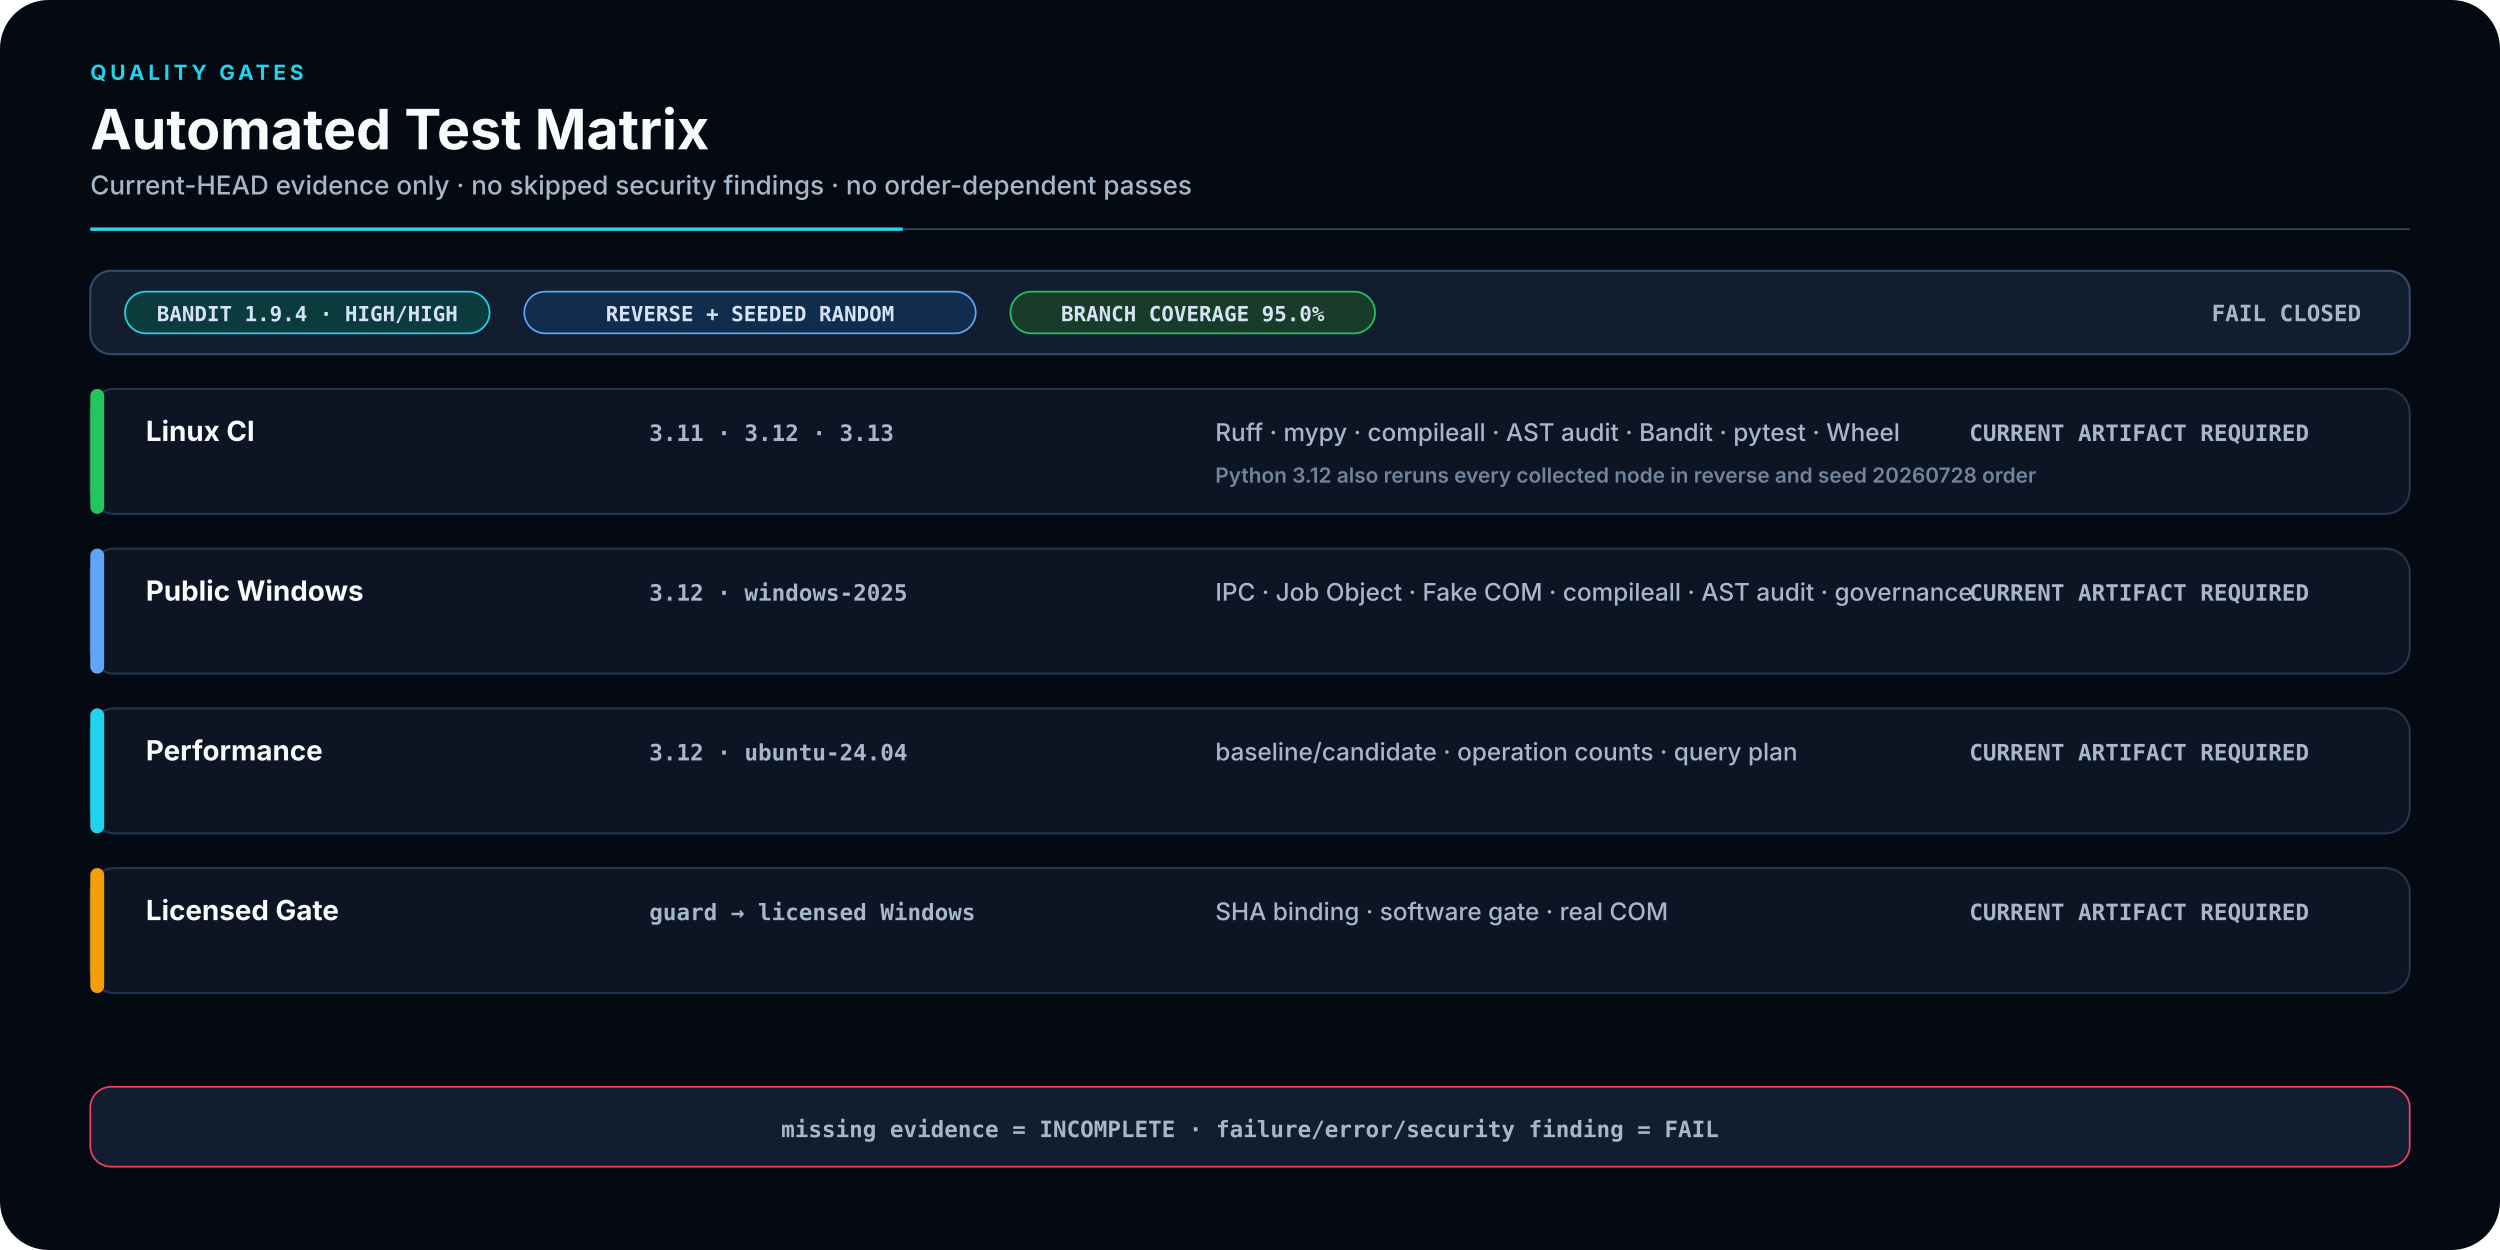
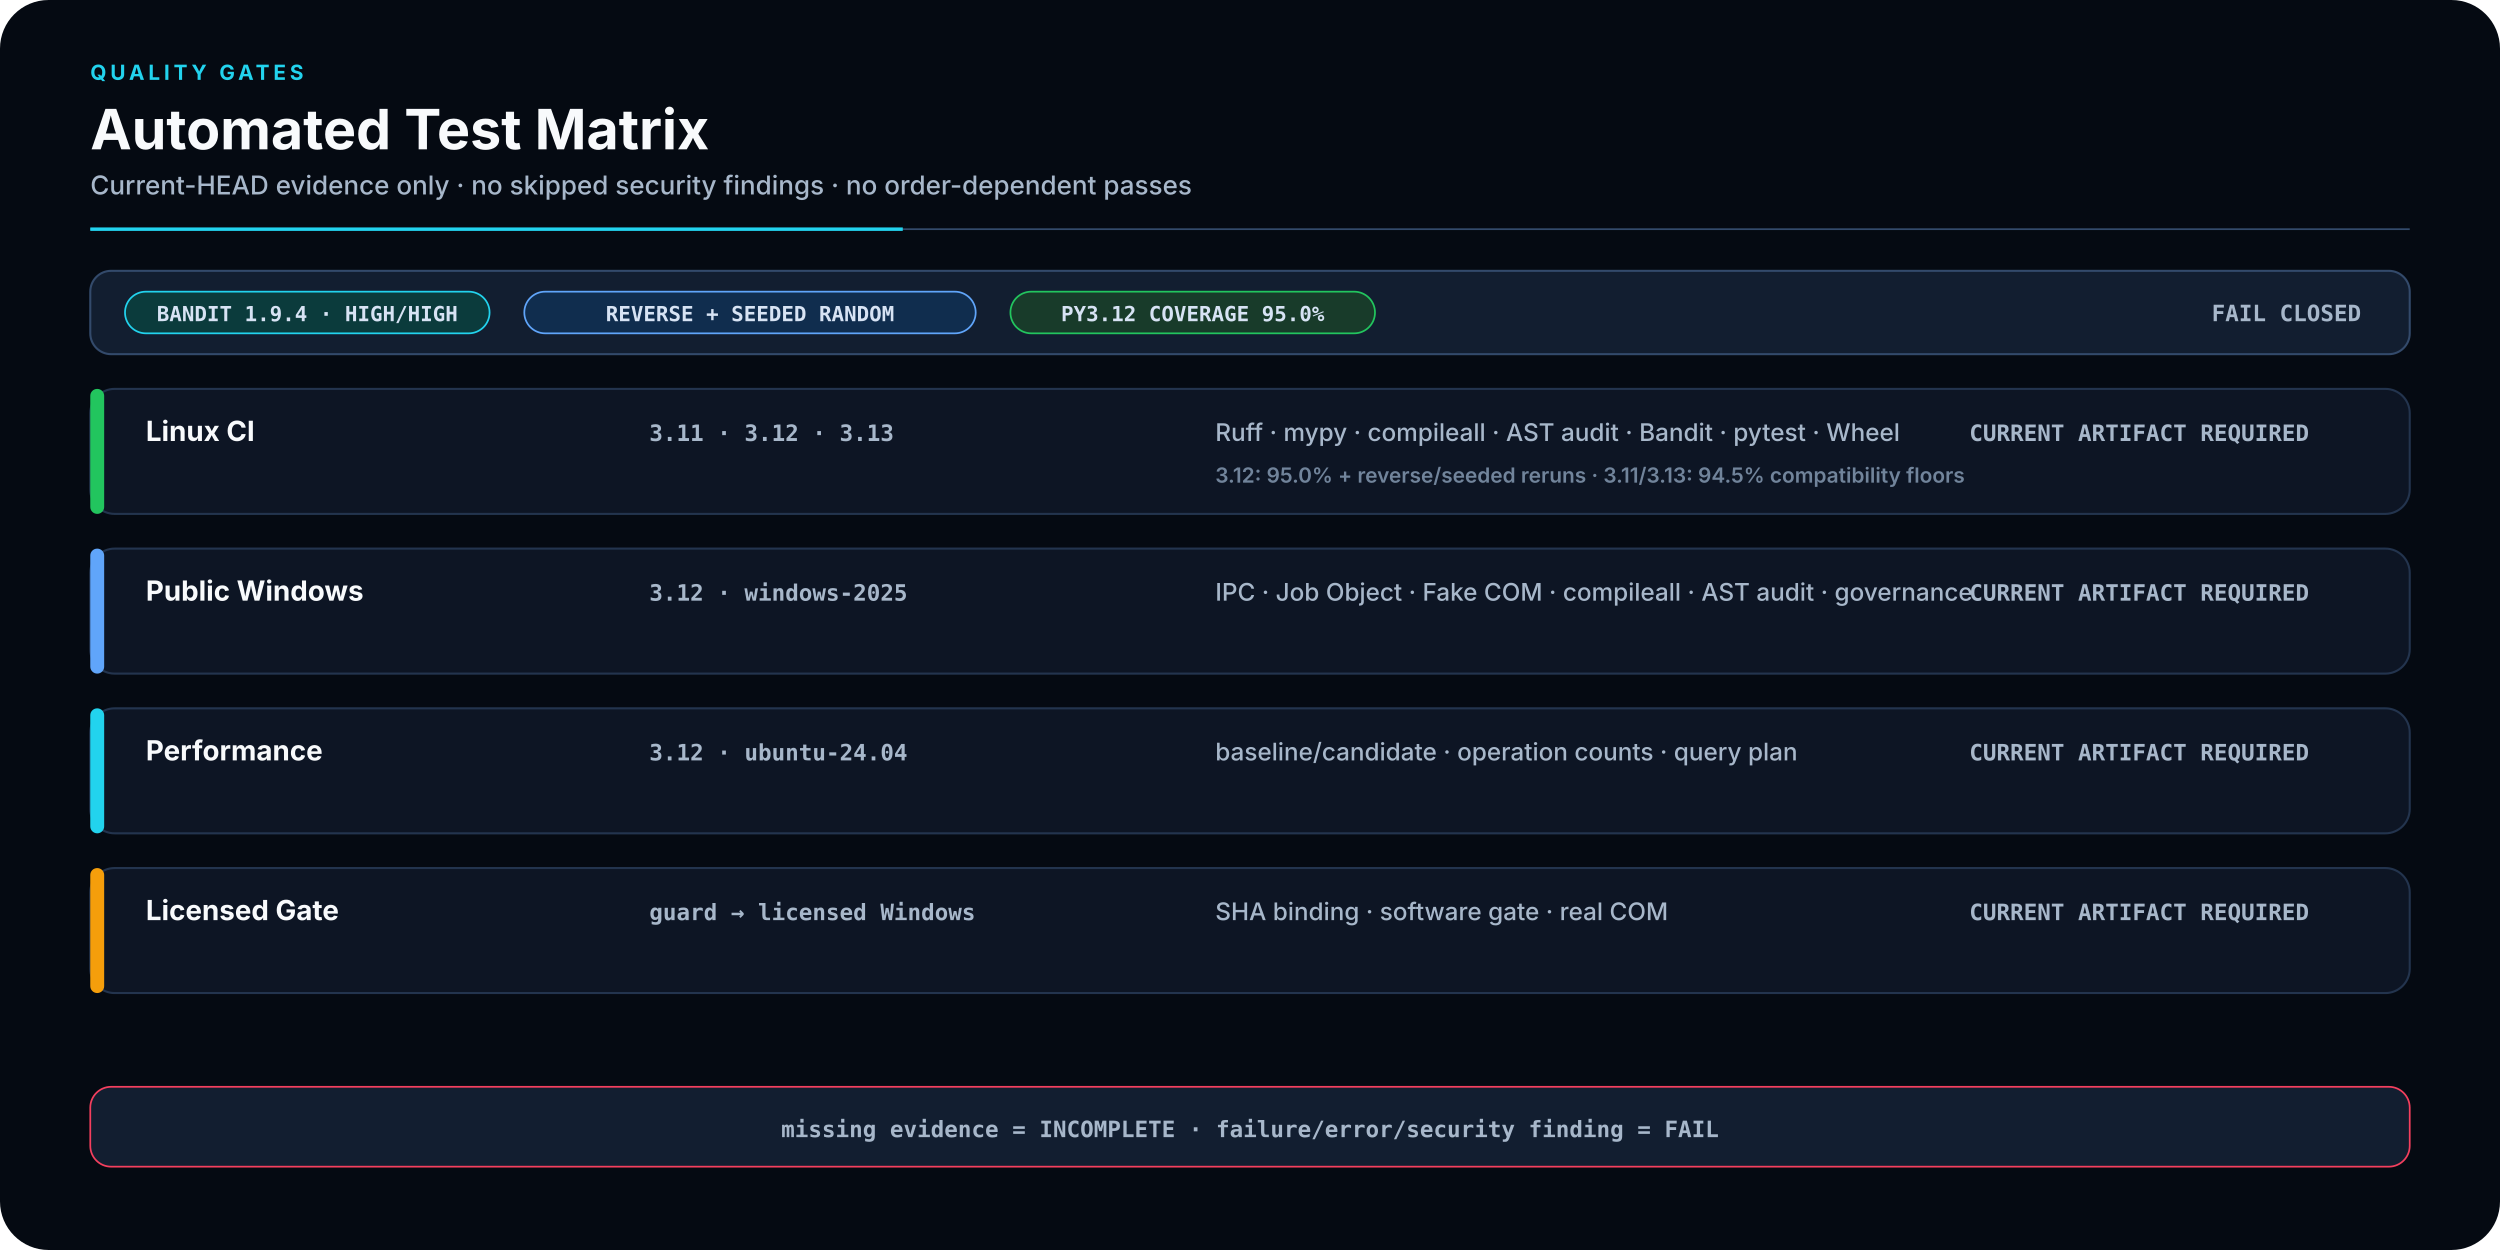
<svg xmlns="http://www.w3.org/2000/svg" viewBox="0 0 1440 720" role="img" aria-labelledby="title desc" data-design-system="ui-ux-pro-max" data-visual-version="4">
  <style>.t{font-family:Inter,"Segoe UI",Arial,sans-serif;fill:#F8FAFC}.m{font-family:"JetBrains Mono",Consolas,monospace;fill:#A7B7CA}.e{font-family:Inter,"Segoe UI",Arial,sans-serif;font-size:12px;font-weight:700;letter-spacing:2.2px;fill:#22D3EE}.h{font-family:Inter,"Segoe UI",Arial,sans-serif;font-size:32px;font-weight:700;fill:#F8FAFC}.s{font-family:Inter,"Segoe UI",Arial,sans-serif;font-size:15px;font-weight:500;fill:#A7B7CA}.l{font-family:Inter,"Segoe UI",Arial,sans-serif;font-size:16px;font-weight:700;fill:#F8FAFC}.b{font-family:Inter,"Segoe UI",Arial,sans-serif;font-size:14px;font-weight:500;fill:#A7B7CA}.x{font-family:Inter,"Segoe UI",Arial,sans-serif;font-size:12px;font-weight:600;fill:#71849B}.c{font-family:"JetBrains Mono",Consolas,monospace;font-size:13px;font-weight:600;fill:#A7B7CA}.v{font-family:"JetBrains Mono",Consolas,monospace;font-size:21px;font-weight:700;fill:#F8FAFC}.p{fill:#0D1524;stroke:#23344E;stroke-width:1.2}.q{fill:#121E30;stroke:#334A6B;stroke-width:1.2}.k{font-family:"JetBrains Mono",Consolas,monospace;font-size:12px;font-weight:700;fill:#D7E3F4}</style>
  <rect width="1440" height="720" rx="28" fill="#050A12" />
  <path d="M52 132H1388" stroke="#334A6B" />
  <path d="M52 132H520" stroke="#22D3EE" stroke-width="2" />
  <text x="52" y="46" class="e">QUALITY GATES</text>
  <text x="52" y="86" class="h">Automated Test Matrix</text>
  <text x="52" y="112" class="s">Current-HEAD evidence only · no skipped security findings · no order-dependent passes</text>
  <rect x="52" y="156" width="1336" height="48" rx="12" class="q" />
  <rect x="72" y="168" width="210" height="24" rx="12" fill="#0B3B3C" stroke="#22D3EE" />
  <text x="177" y="185" class="k" text-anchor="middle">BANDIT 1.9.4 · HIGH/HIGH</text>
  <rect x="302" y="168" width="260" height="24" rx="12" fill="#102D4E" stroke="#60A5FA" />
  <text x="432" y="185" class="k" text-anchor="middle">REVERSE + SEEDED RANDOM</text>
  <rect x="582" y="168" width="210" height="24" rx="12" fill="#183B2A" stroke="#22C55E" />
-   <text x="687" y="185" class="k" text-anchor="middle">BRANCH COVERAGE 95.0%</text>
+   <text x="687" y="185" class="k" text-anchor="middle">PY3.12 COVERAGE 95.0%</text>
  <text x="1360" y="185" class="c" text-anchor="end">FAIL CLOSED</text>
  <rect x="52" y="224" width="1336" height="72" rx="14" class="p" />
  <rect x="52" y="224" width="8" height="72" rx="4" fill="#22C55E" />
  <text x="84" y="254" class="l">Linux CI</text>
  <text x="374" y="254" class="c">3.11 · 3.12 · 3.13</text>
  <text x="700" y="254" class="b">Ruff · mypy · compileall · AST audit · Bandit · pytest · Wheel</text>
  <text x="1330" y="254" class="c" text-anchor="end">CURRENT ARTIFACT REQUIRED</text>
-   <text x="700" y="278" class="x">Python 3.12 also reruns every collected node in reverse and seed 20260728 order</text>
+   <text x="700" y="278" class="x">3.12: 95.0% + reverse/seeded reruns · 3.11/3.13: 94.5% compatibility floors</text>
  <rect x="52" y="316" width="1336" height="72" rx="14" class="p" />
  <rect x="52" y="316" width="8" height="72" rx="4" fill="#60A5FA" />
  <text x="84" y="346" class="l">Public Windows</text>
  <text x="374" y="346" class="c">3.12 · windows-2025</text>
  <text x="700" y="346" class="b">IPC · Job Object · Fake COM · compileall · AST audit · governance</text>
  <text x="1330" y="346" class="c" text-anchor="end">CURRENT ARTIFACT REQUIRED</text>
  <rect x="52" y="408" width="1336" height="72" rx="14" class="p" />
  <rect x="52" y="408" width="8" height="72" rx="4" fill="#22D3EE" />
  <text x="84" y="438" class="l">Performance</text>
  <text x="374" y="438" class="c">3.12 · ubuntu-24.04</text>
  <text x="700" y="438" class="b">baseline/candidate · operation counts · query plan</text>
  <text x="1330" y="438" class="c" text-anchor="end">CURRENT ARTIFACT REQUIRED</text>
  <rect x="52" y="500" width="1336" height="72" rx="14" class="p" />
  <rect x="52" y="500" width="8" height="72" rx="4" fill="#F59E0B" />
  <text x="84" y="530" class="l">Licensed Gate</text>
  <text x="374" y="530" class="c">guard → licensed Windows</text>
  <text x="700" y="530" class="b">SHA binding · software gate · real COM</text>
  <text x="1330" y="530" class="c" text-anchor="end">CURRENT ARTIFACT REQUIRED</text>
  <rect x="52" y="626" width="1336" height="46" rx="12" fill="#121E30" stroke="#F43F5E" />
  <text x="720" y="655" class="c" text-anchor="middle">missing evidence = INCOMPLETE · failure/error/security finding = FAIL</text>
</svg>
